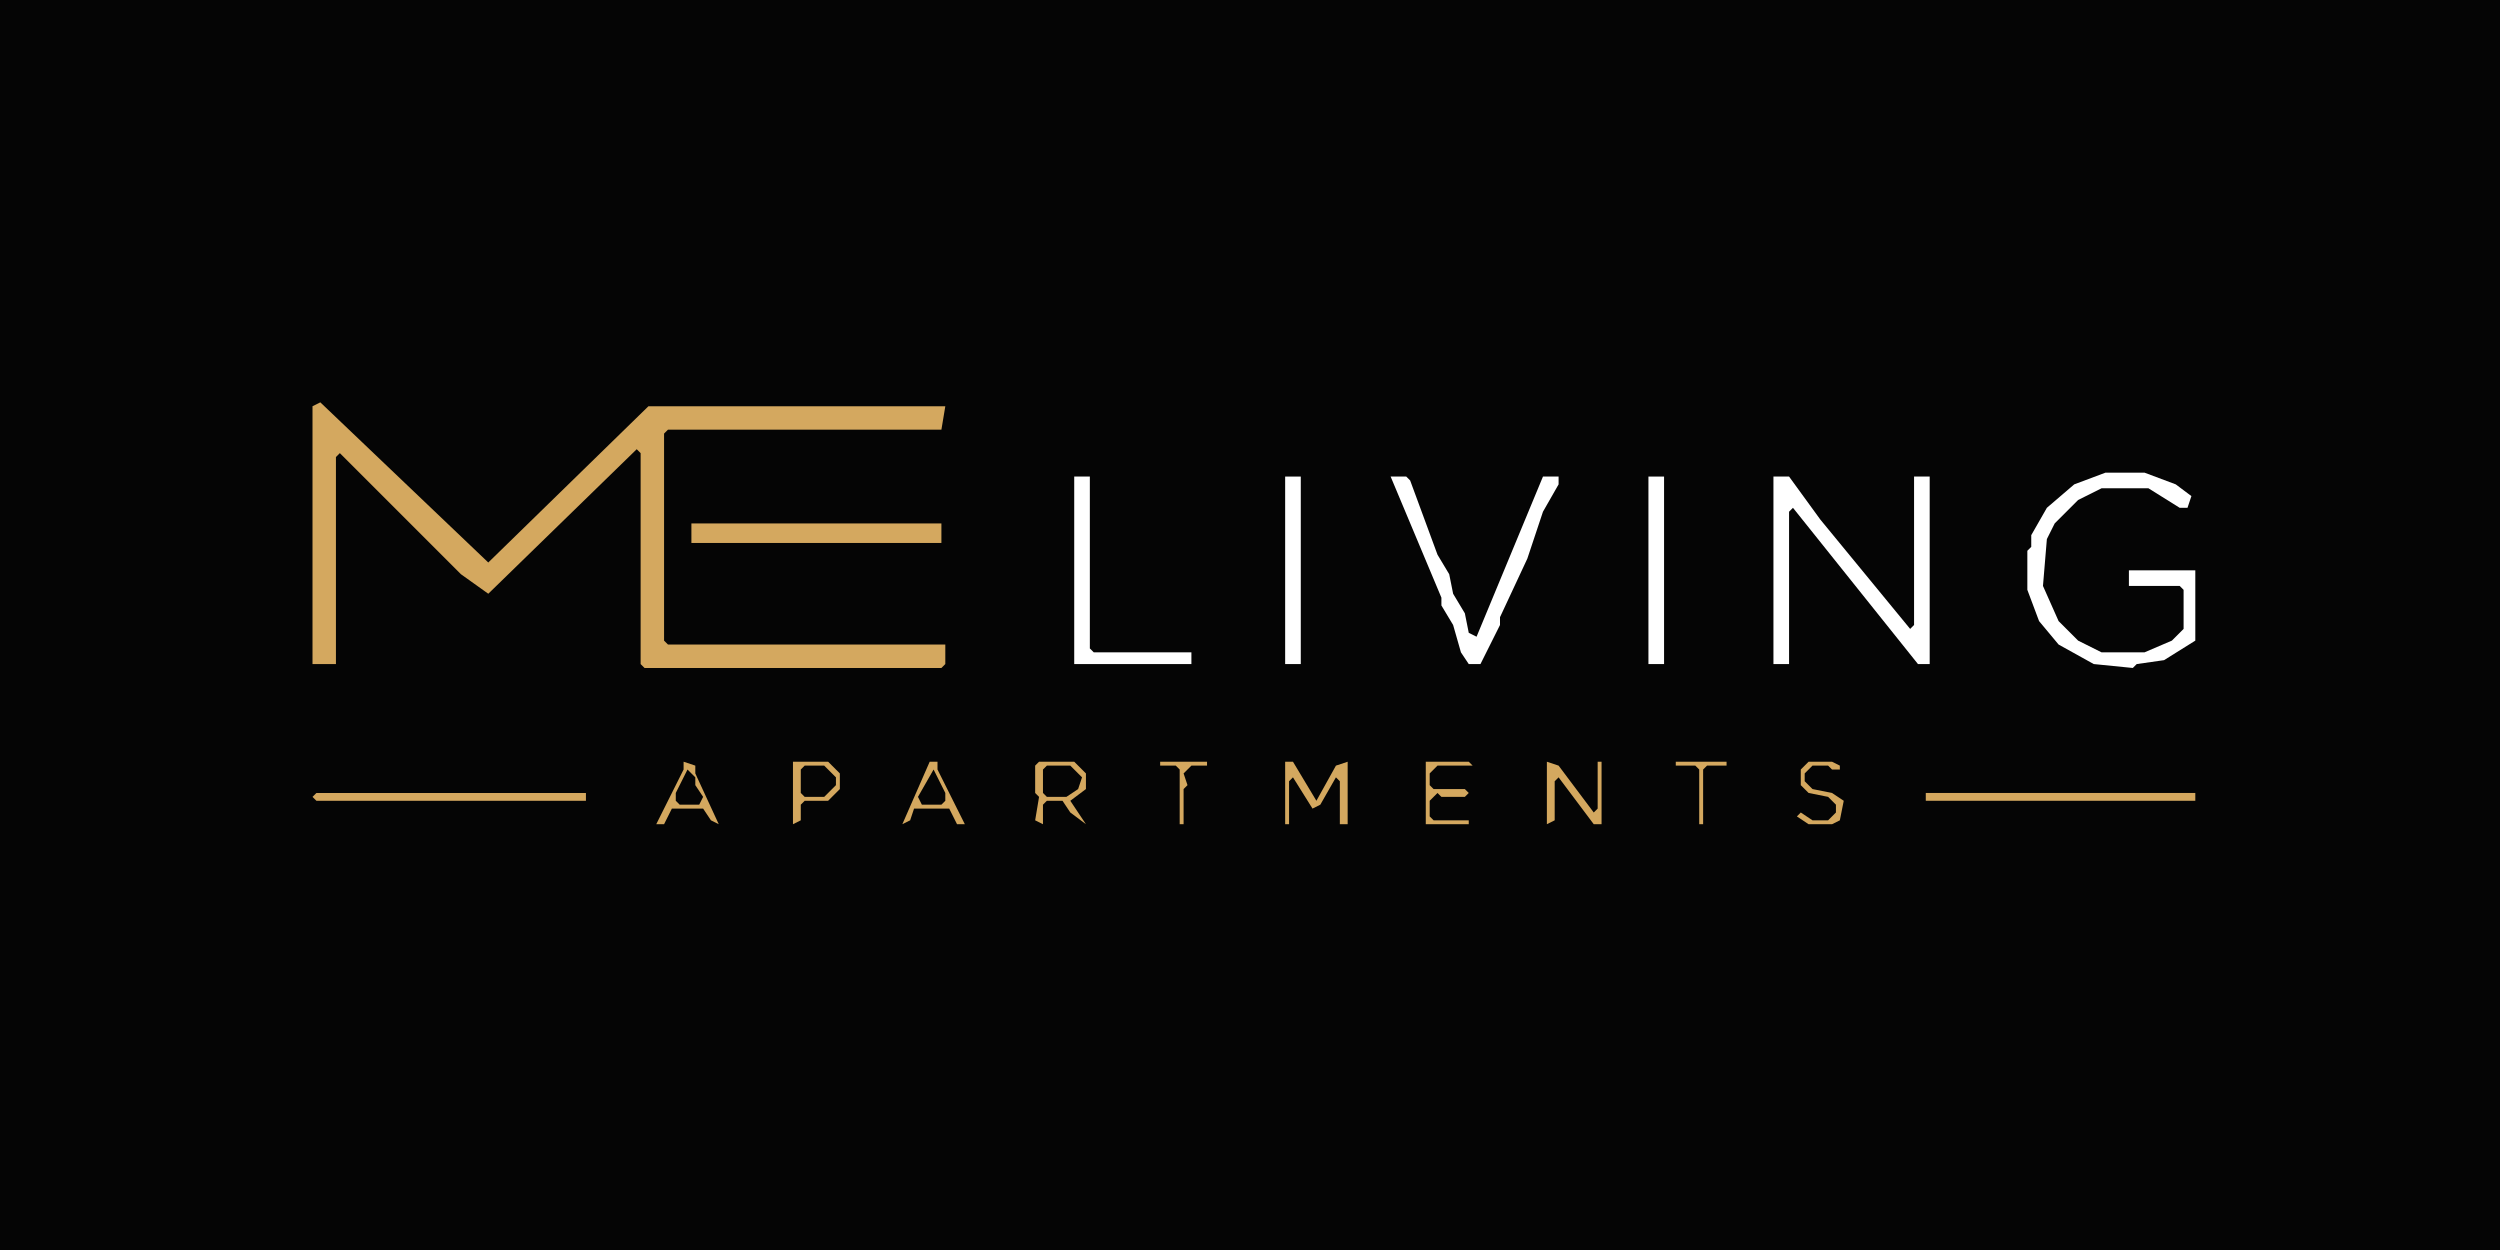
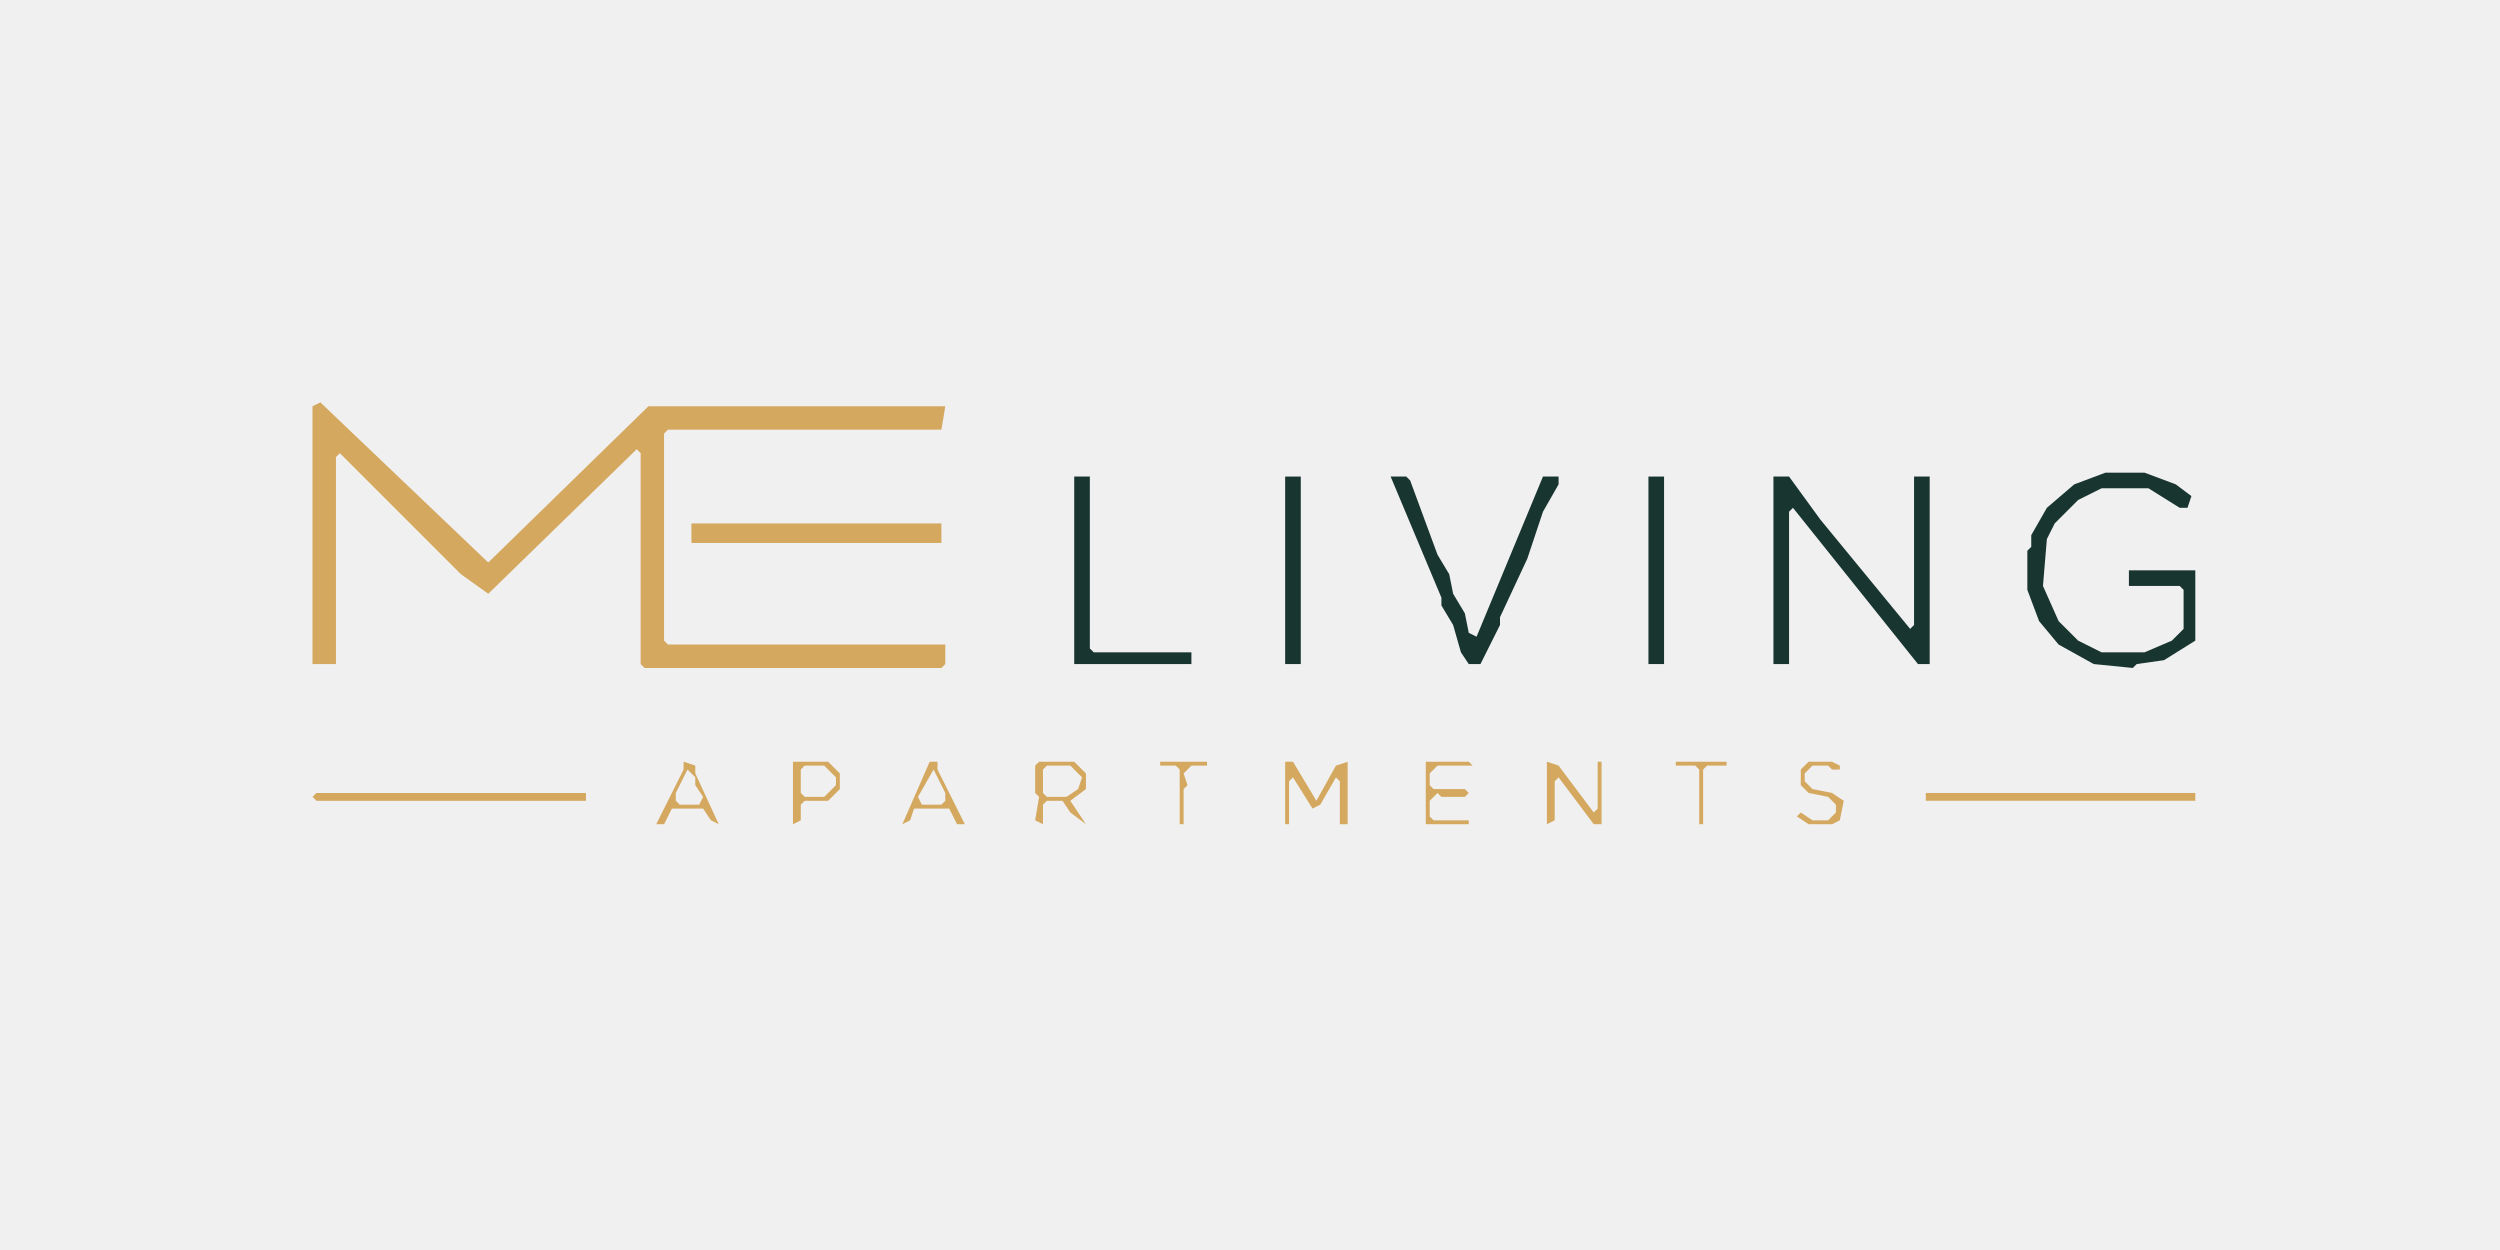
<svg xmlns="http://www.w3.org/2000/svg" viewBox="0 0 640 320" role="img" aria-label="ME LIVING APARTMENTS">
-   <rect width="640" height="320" fill="#050505" />
  <g fill="#D4A85F" fill-rule="evenodd">
    <path d="M 493 203 L 493 205 L 562 205 L 562 203 Z" />
    <path d="M 80 204 L 81 205 L 150 205 L 150 203 L 81 203 Z" />
    <path d="M 463 195 L 461 197 L 461 201 L 463 203 L 468 204 L 470 206 L 470 208 L 468 210 L 464 210 L 461 208 L 460 209 L 463 211 L 469 211 L 471 210 L 472 205 L 469 203 L 464 202 L 462 200 L 462 198 L 464 196 L 468 196 L 469 197 L 471 197 L 471 196 L 469 195 Z" />
    <path d="M 429 195 L 429 196 L 434 196 L 435 197 L 435 211 L 436 211 L 436 197 L 437 196 L 442 196 L 442 195 Z" />
    <path d="M 396 195 L 396 211 L 398 210 L 398 200 L 399 199 L 408 211 L 410 211 L 410 195 L 409 195 L 409 207 L 408 208 L 399 196 Z" />
    <path d="M 365 195 L 365 211 L 376 211 L 376 210 L 367 210 L 366 209 L 366 205 L 368 203 L 369 204 L 375 204 L 376 203 L 375 202 L 367 202 L 366 201 L 366 198 L 368 196 L 377 196 L 376 195 Z" />
    <path d="M 329 195 L 329 211 L 330 211 L 330 200 L 331 199 L 336 207 L 338 206 L 342 199 L 343 200 L 343 211 L 345 211 L 345 195 L 342 196 L 337 205 L 331 195 Z" />
    <path d="M 309 195 L 297 195 L 297 196 L 301 196 L 302 197 L 302 211 L 303 211 L 303 202 L 304 201 L 303 198 L 305 196 L 309 196 Z" />
    <path d="M 266 195 L 265 196 L 265 203 L 266 204 L 265 210 L 267 211 L 267 206 L 268 205 L 272 205 L 274 208 L 278 211 L 274 205 L 278 202 L 278 198 L 275 195 Z M 267 203 L 267 197 L 268 196 L 274 196 L 277 199 L 276 202 L 273 204 L 268 204 Z" />
    <path d="M 238 195 L 231 211 L 233 210 L 234 207 L 243 207 L 245 211 L 247 211 L 240 197 L 240 195 Z M 239 197 L 242 203 L 242 205 L 241 206 L 236 206 L 235 204 Z" />
    <path d="M 212 195 L 203 195 L 203 211 L 205 210 L 205 206 L 206 205 L 212 205 L 215 202 L 215 198 Z M 205 197 L 206 196 L 211 196 L 214 199 L 214 201 L 211 204 L 206 204 L 205 203 Z" />
    <path d="M 175 195 L 175 197 L 168 211 L 170 211 L 172 207 L 180 207 L 182 210 L 184 211 L 178 198 L 178 196 Z M 176 197 L 178 199 L 178 201 L 180 204 L 179 206 L 174 206 L 173 205 L 173 203 Z" />
    <path d="M 177 134 L 177 139 L 241 139 L 241 134 Z" />
    <path d="M 80 104 L 80 170 L 86 170 L 86 117 L 87 116 L 118 147 L 125 152 L 163 115 L 164 116 L 164 170 L 165 171 L 241 171 L 242 170 L 242 165 L 171 165 L 170 164 L 170 111 L 171 110 L 241 110 L 242 104 L 166 104 L 125 144 L 82 103 Z" />
  </g>
-   <g fill="#FFFFFF" fill-rule="evenodd">
+   <g fill="#18352F" fill-rule="evenodd">
    <path d="M 454 122 L 454 170 L 458 170 L 458 131 L 459 130 L 491 170 L 494 170 L 494 122 L 490 122 L 490 160 L 489 161 L 466 133 L 458 122 Z" />
    <path d="M 422 122 L 422 170 L 426 170 L 426 122 Z" />
    <path d="M 356 122 L 369 153 L 369 155 L 372 160 L 374 167 L 376 170 L 379 170 L 384 160 L 384 158 L 391 143 L 395 131 L 399 124 L 399 122 L 395 122 L 378 163 L 376 162 L 375 157 L 372 152 L 371 147 L 368 142 L 361 123 L 360 122 Z" />
    <path d="M 329 122 L 329 170 L 333 170 L 333 122 Z" />
    <path d="M 275 122 L 275 170 L 305 170 L 305 167 L 280 167 L 279 166 L 279 122 Z" />
    <path d="M 539 121 L 531 124 L 524 130 L 520 137 L 520 140 L 519 141 L 519 151 L 522 159 L 527 165 L 536 170 L 546 171 L 547 170 L 554 169 L 562 164 L 562 146 L 545 146 L 545 150 L 558 150 L 559 151 L 559 161 L 556 164 L 549 167 L 538 167 L 532 164 L 527 159 L 523 150 L 524 138 L 526 134 L 532 128 L 538 125 L 550 125 L 558 130 L 560 130 L 561 127 L 557 124 L 549 121 Z" />
  </g>
</svg>
